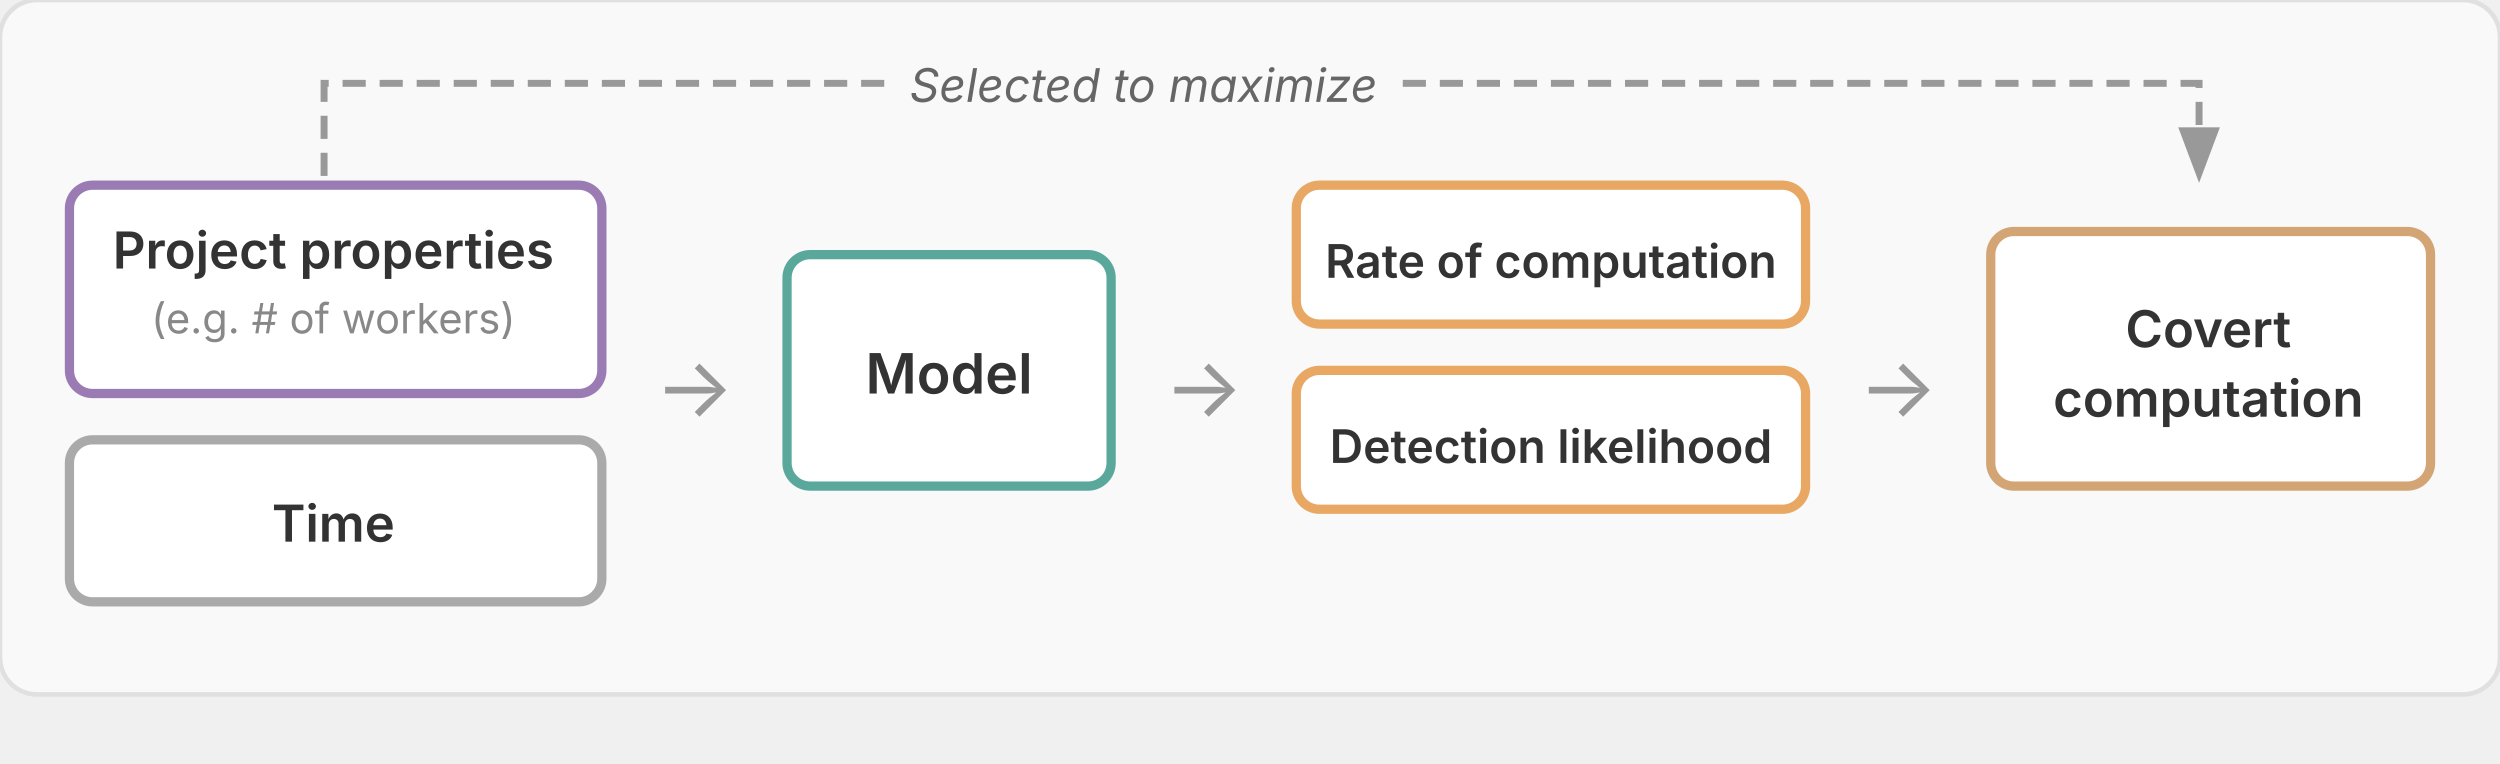
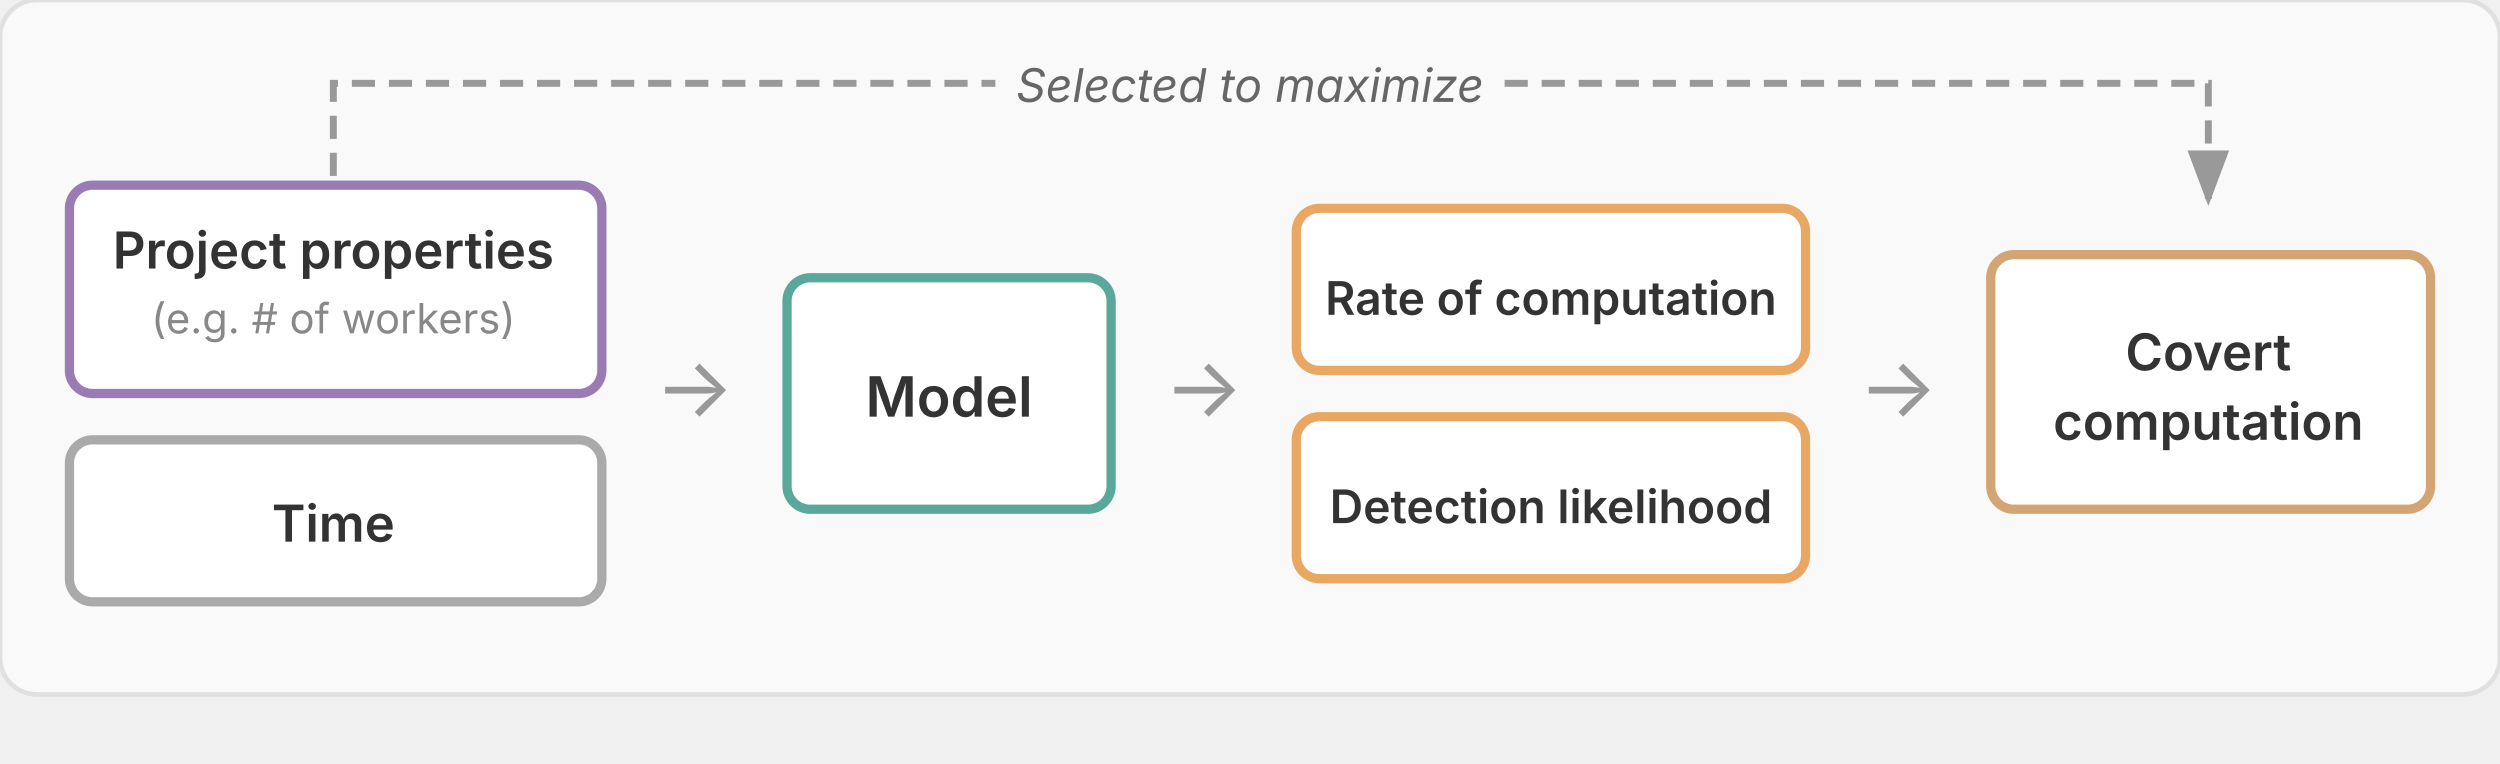
<svg xmlns="http://www.w3.org/2000/svg" viewBox="0 0 540 165" preserveAspectRatio="xMidYMin meet">
  <defs>
    <marker id="arrowhead" markerWidth="8" markerHeight="6" refX="7" refY="3" orient="auto">
      <polygon points="0 0, 8 3, 0 6" fill="#999" />
    </marker>
  </defs>
  <rect x="0" y="0" width="540" height="150" rx="8" fill="#f9f9f9" stroke="#e0e0e0" stroke-width="1" />
-   <text x="247" y="22" text-anchor="middle" font-size="10" font-style="italic" fill="#666" font-family="system-ui, -apple-system, sans-serif">Selected to maximize</text>
-   <path d="M 70 38 L 70 18 L 192 18" stroke="#999" stroke-width="1.5" fill="none" stroke-dasharray="5,3" />
-   <path d="M 303 18 L 475 18 L 475 38" stroke="#999" stroke-width="1.5" fill="none" stroke-dasharray="5,3" marker-end="url(#arrowhead)" />
+   <text x="270" y="22" text-anchor="middle" font-size="10" font-style="italic" fill="#666" font-family="system-ui, -apple-system, sans-serif">Selected to maximize</text>
+   <path d="M 72 38 L 72 18 L 215 18" stroke="#999" stroke-width="1.5" fill="none" stroke-dasharray="5,3" />
+   <path d="M 325 18 L 477 18 L 477 43" stroke="#999" stroke-width="1.5" fill="none" stroke-dasharray="5,3" marker-end="url(#arrowhead)" />
  <rect x="15" y="40" width="115" height="45" rx="5" fill="white" stroke="#9B7BB3" stroke-width="2" />
  <text x="72" y="58" text-anchor="middle" font-size="11" font-weight="600" fill="#333" font-family="system-ui, -apple-system, sans-serif">Project properties</text>
  <text x="72" y="72" text-anchor="middle" font-size="9" fill="#888" font-family="system-ui, -apple-system, sans-serif">(e.g. # of workers)</text>
  <rect x="15" y="95" width="115" height="35" rx="5" fill="white" stroke="#aaa" stroke-width="2" />
  <text x="72" y="117" text-anchor="middle" font-size="11" font-weight="600" fill="#333" font-family="system-ui, -apple-system, sans-serif">Time</text>
  <text x="150" y="90" text-anchor="middle" font-size="18" fill="#999" font-family="system-ui, -apple-system, sans-serif">→</text>
-   <rect x="170" y="55" width="70" height="50" rx="5" fill="white" stroke="#5AA89B" stroke-width="2" />
-   <text x="205" y="85" text-anchor="middle" font-size="12" font-weight="600" fill="#333" font-family="system-ui, -apple-system, sans-serif">Model</text>
+   <rect x="170" y="60" width="70" height="50" rx="5" fill="white" stroke="#5AA89B" stroke-width="2" />
+   <text x="205" y="90" text-anchor="middle" font-size="12" font-weight="600" fill="#333" font-family="system-ui, -apple-system, sans-serif">Model</text>
  <text x="260" y="90" text-anchor="middle" font-size="18" fill="#999" font-family="system-ui, -apple-system, sans-serif">→</text>
-   <rect x="280" y="40" width="110" height="30" rx="5" fill="white" stroke="#E8A863" stroke-width="2" />
-   <text x="335" y="60" text-anchor="middle" font-size="10" font-weight="600" fill="#333" font-family="system-ui, -apple-system, sans-serif">Rate of computation</text>
-   <rect x="280" y="80" width="110" height="30" rx="5" fill="white" stroke="#E8A863" stroke-width="2" />
-   <text x="335" y="100" text-anchor="middle" font-size="10" font-weight="600" fill="#333" font-family="system-ui, -apple-system, sans-serif">Detection likelihood</text>
+   <rect x="280" y="45" width="110" height="35" rx="5" fill="white" stroke="#E8A863" stroke-width="2" />
+   <text x="335" y="68" text-anchor="middle" font-size="10" font-weight="600" fill="#333" font-family="system-ui, -apple-system, sans-serif">Rate of computation</text>
+   <rect x="280" y="90" width="110" height="35" rx="5" fill="white" stroke="#E8A863" stroke-width="2" />
+   <text x="335" y="113" text-anchor="middle" font-size="10" font-weight="600" fill="#333" font-family="system-ui, -apple-system, sans-serif">Detection likelihood</text>
  <text x="410" y="90" text-anchor="middle" font-size="18" fill="#999" font-family="system-ui, -apple-system, sans-serif">→</text>
-   <rect x="430" y="50" width="95" height="55" rx="5" fill="white" stroke="#D4A574" stroke-width="2" />
-   <text x="477" y="75" text-anchor="middle" font-size="11" font-weight="600" fill="#333" font-family="system-ui, -apple-system, sans-serif">Covert</text>
-   <text x="477" y="90" text-anchor="middle" font-size="11" font-weight="600" fill="#333" font-family="system-ui, -apple-system, sans-serif">computation</text>
+   <rect x="430" y="55" width="95" height="55" rx="5" fill="white" stroke="#D4A574" stroke-width="2" />
+   <text x="477" y="80" text-anchor="middle" font-size="11" font-weight="600" fill="#333" font-family="system-ui, -apple-system, sans-serif">Covert</text>
+   <text x="477" y="95" text-anchor="middle" font-size="11" font-weight="600" fill="#333" font-family="system-ui, -apple-system, sans-serif">computation</text>
</svg>
